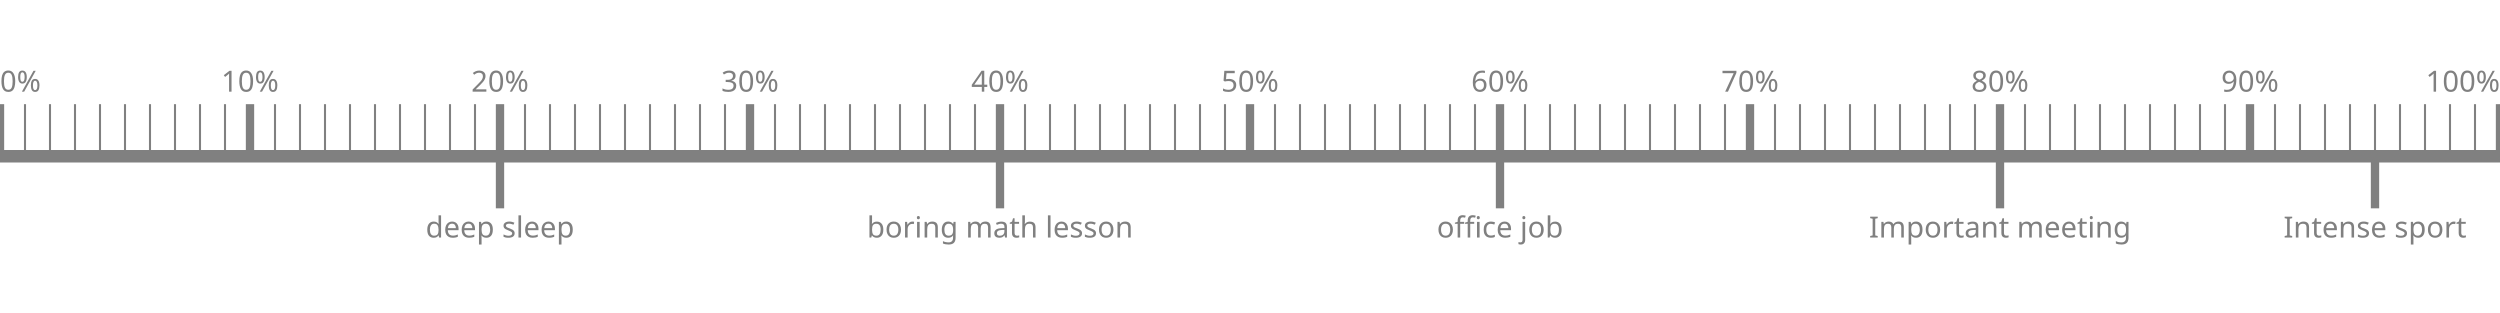
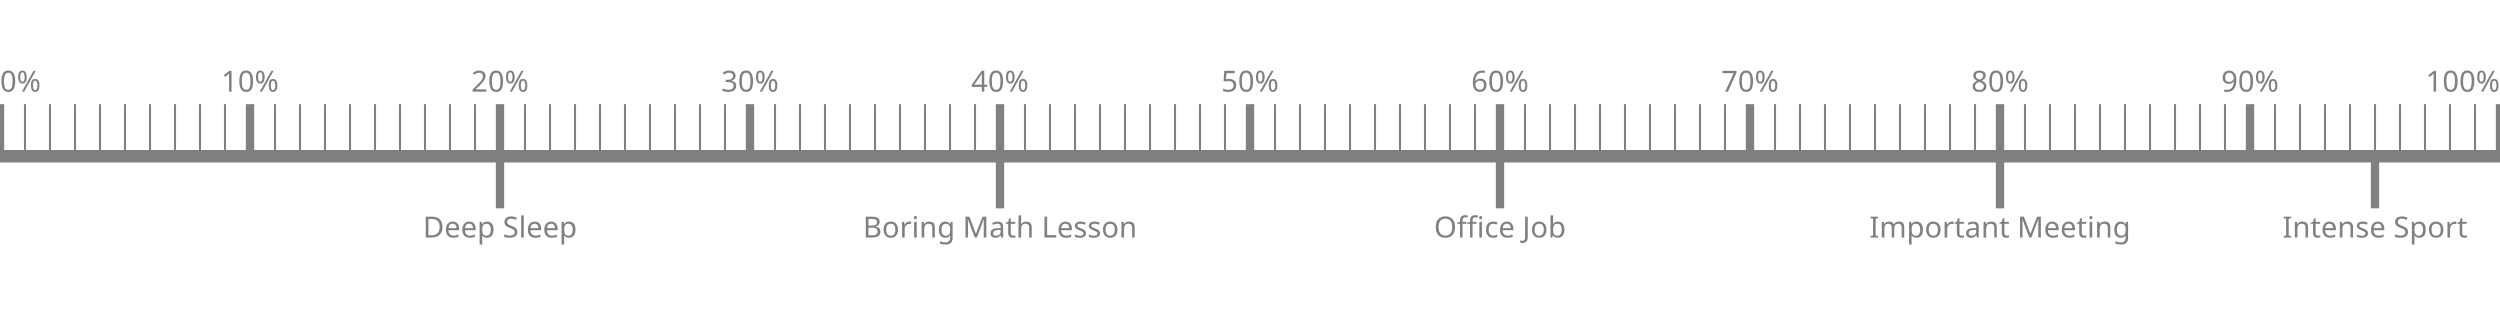
<svg xmlns="http://www.w3.org/2000/svg" width="600" height="75" id="svg2" version="1.1">
  <line stroke="grey" stroke-width="3" fill="None" x1="0" x2="600" y1="37.5" y2="37.5" />
  <line stroke="grey" stroke-width="2" fill="None" x1="120.0" x2="120.0" y1="37.5" y2="50.0" />
-   <text x="120.0" y="57.0" font-family="sans-serif" font-size="7" text-anchor="middle" fill="grey">deep sleep</text>
+   <text x="120.0" y="57.0" font-family="sans-serif" font-size="7" text-anchor="middle" fill="grey">Deep Sleep</text>
  <line stroke="grey" stroke-width="2" fill="None" x1="240.0" x2="240.0" y1="37.5" y2="50.0" />
-   <text x="240.0" y="57.0" font-family="sans-serif" font-size="7" text-anchor="middle" fill="grey">boring math lesson</text>
+   <text x="240.0" y="57.0" font-family="sans-serif" font-size="7" text-anchor="middle" fill="grey">Boring Math Lesson</text>
  <line stroke="grey" stroke-width="2" fill="None" x1="360.0" x2="360.0" y1="37.5" y2="50.0" />
-   <text x="360.0" y="57.0" font-family="sans-serif" font-size="7" text-anchor="middle" fill="grey">office job</text>
+   <text x="360.0" y="57.0" font-family="sans-serif" font-size="7" text-anchor="middle" fill="grey">Office Job</text>
  <line stroke="grey" stroke-width="2" fill="None" x1="480.0" x2="480.0" y1="37.5" y2="50.0" />
-   <text x="480.0" y="57.0" font-family="sans-serif" font-size="7" text-anchor="middle" fill="grey">Important meeting</text>
+   <text x="480.0" y="57.0" font-family="sans-serif" font-size="7" text-anchor="middle" fill="grey">Important Meeting</text>
  <line stroke="grey" stroke-width="2" fill="None" x1="570.0" x2="570.0" y1="37.5" y2="50.0" />
-   <text x="570.0" y="57.0" font-family="sans-serif" font-size="7" text-anchor="middle" fill="grey">Intense sport</text>
+   <text x="570.0" y="57.0" font-family="sans-serif" font-size="7" text-anchor="middle" fill="grey">Intense Sport</text>
  <text x="0.0" y="22.0" font-family="sans-serif" font-size="7" text-anchor="start" fill="grey">0%</text>
  <line stroke="grey" stroke-width="2" fill="None" x1="0.0" x2="0.0" y1="37.5" y2="25.0" />
  <line stroke="grey" stroke-width="0.5" fill="None" x1="6.0" x2="6.0" y1="37.5" y2="25.0" />
  <line stroke="grey" stroke-width="0.5" fill="None" x1="12.0" x2="12.0" y1="37.5" y2="25.0" />
  <line stroke="grey" stroke-width="0.5" fill="None" x1="18.0" x2="18.0" y1="37.5" y2="25.0" />
  <line stroke="grey" stroke-width="0.5" fill="None" x1="24.0" x2="24.0" y1="37.5" y2="25.0" />
  <line stroke="grey" stroke-width="0.5" fill="None" x1="30.0" x2="30.0" y1="37.5" y2="25.0" />
  <line stroke="grey" stroke-width="0.5" fill="None" x1="36.0" x2="36.0" y1="37.5" y2="25.0" />
  <line stroke="grey" stroke-width="0.5" fill="None" x1="42.0" x2="42.0" y1="37.5" y2="25.0" />
  <line stroke="grey" stroke-width="0.5" fill="None" x1="48.0" x2="48.0" y1="37.5" y2="25.0" />
  <line stroke="grey" stroke-width="0.5" fill="None" x1="54.0" x2="54.0" y1="37.5" y2="25.0" />
  <text x="60.0" y="22.0" font-family="sans-serif" font-size="7" text-anchor="middle" fill="grey">10%</text>
  <line stroke="grey" stroke-width="2" fill="None" x1="60.0" x2="60.0" y1="37.5" y2="25.0" />
  <line stroke="grey" stroke-width="0.5" fill="None" x1="66.0" x2="66.0" y1="37.5" y2="25.0" />
  <line stroke="grey" stroke-width="0.5" fill="None" x1="72.0" x2="72.0" y1="37.5" y2="25.0" />
  <line stroke="grey" stroke-width="0.5" fill="None" x1="78.0" x2="78.0" y1="37.5" y2="25.0" />
  <line stroke="grey" stroke-width="0.5" fill="None" x1="84.0" x2="84.0" y1="37.5" y2="25.0" />
  <line stroke="grey" stroke-width="0.5" fill="None" x1="90.0" x2="90.0" y1="37.5" y2="25.0" />
  <line stroke="grey" stroke-width="0.5" fill="None" x1="96.0" x2="96.0" y1="37.5" y2="25.0" />
  <line stroke="grey" stroke-width="0.5" fill="None" x1="102.0" x2="102.0" y1="37.5" y2="25.0" />
  <line stroke="grey" stroke-width="0.5" fill="None" x1="108.0" x2="108.0" y1="37.5" y2="25.0" />
  <line stroke="grey" stroke-width="0.5" fill="None" x1="114.0" x2="114.0" y1="37.5" y2="25.0" />
  <text x="120.0" y="22.0" font-family="sans-serif" font-size="7" text-anchor="middle" fill="grey">20%</text>
  <line stroke="grey" stroke-width="2" fill="None" x1="120.0" x2="120.0" y1="37.5" y2="25.0" />
  <line stroke="grey" stroke-width="0.5" fill="None" x1="126.0" x2="126.0" y1="37.5" y2="25.0" />
  <line stroke="grey" stroke-width="0.5" fill="None" x1="132.0" x2="132.0" y1="37.5" y2="25.0" />
  <line stroke="grey" stroke-width="0.5" fill="None" x1="138.0" x2="138.0" y1="37.5" y2="25.0" />
  <line stroke="grey" stroke-width="0.5" fill="None" x1="144.0" x2="144.0" y1="37.5" y2="25.0" />
  <line stroke="grey" stroke-width="0.5" fill="None" x1="150.0" x2="150.0" y1="37.5" y2="25.0" />
  <line stroke="grey" stroke-width="0.5" fill="None" x1="156.0" x2="156.0" y1="37.5" y2="25.0" />
  <line stroke="grey" stroke-width="0.5" fill="None" x1="162.0" x2="162.0" y1="37.5" y2="25.0" />
  <line stroke="grey" stroke-width="0.5" fill="None" x1="168.0" x2="168.0" y1="37.5" y2="25.0" />
  <line stroke="grey" stroke-width="0.5" fill="None" x1="174.0" x2="174.0" y1="37.5" y2="25.0" />
  <text x="180.0" y="22.0" font-family="sans-serif" font-size="7" text-anchor="middle" fill="grey">30%</text>
  <line stroke="grey" stroke-width="2" fill="None" x1="180.0" x2="180.0" y1="37.5" y2="25.0" />
  <line stroke="grey" stroke-width="0.5" fill="None" x1="186.0" x2="186.0" y1="37.5" y2="25.0" />
  <line stroke="grey" stroke-width="0.5" fill="None" x1="192.0" x2="192.0" y1="37.5" y2="25.0" />
  <line stroke="grey" stroke-width="0.5" fill="None" x1="198.0" x2="198.0" y1="37.5" y2="25.0" />
  <line stroke="grey" stroke-width="0.5" fill="None" x1="204.0" x2="204.0" y1="37.5" y2="25.0" />
  <line stroke="grey" stroke-width="0.5" fill="None" x1="210.0" x2="210.0" y1="37.5" y2="25.0" />
  <line stroke="grey" stroke-width="0.5" fill="None" x1="216.0" x2="216.0" y1="37.5" y2="25.0" />
  <line stroke="grey" stroke-width="0.5" fill="None" x1="222.0" x2="222.0" y1="37.5" y2="25.0" />
  <line stroke="grey" stroke-width="0.5" fill="None" x1="228.0" x2="228.0" y1="37.5" y2="25.0" />
  <line stroke="grey" stroke-width="0.5" fill="None" x1="234.0" x2="234.0" y1="37.5" y2="25.0" />
  <text x="240.0" y="22.0" font-family="sans-serif" font-size="7" text-anchor="middle" fill="grey">40%</text>
  <line stroke="grey" stroke-width="2" fill="None" x1="240.0" x2="240.0" y1="37.5" y2="25.0" />
  <line stroke="grey" stroke-width="0.5" fill="None" x1="246.0" x2="246.0" y1="37.5" y2="25.0" />
  <line stroke="grey" stroke-width="0.5" fill="None" x1="252.0" x2="252.0" y1="37.5" y2="25.0" />
  <line stroke="grey" stroke-width="0.5" fill="None" x1="258.0" x2="258.0" y1="37.5" y2="25.0" />
  <line stroke="grey" stroke-width="0.5" fill="None" x1="264.0" x2="264.0" y1="37.5" y2="25.0" />
  <line stroke="grey" stroke-width="0.5" fill="None" x1="270.0" x2="270.0" y1="37.5" y2="25.0" />
  <line stroke="grey" stroke-width="0.5" fill="None" x1="276.0" x2="276.0" y1="37.5" y2="25.0" />
  <line stroke="grey" stroke-width="0.5" fill="None" x1="282.0" x2="282.0" y1="37.5" y2="25.0" />
  <line stroke="grey" stroke-width="0.5" fill="None" x1="288.0" x2="288.0" y1="37.5" y2="25.0" />
  <line stroke="grey" stroke-width="0.5" fill="None" x1="294.0" x2="294.0" y1="37.5" y2="25.0" />
  <text x="300.0" y="22.0" font-family="sans-serif" font-size="7" text-anchor="middle" fill="grey">50%</text>
  <line stroke="grey" stroke-width="2" fill="None" x1="300.0" x2="300.0" y1="37.5" y2="25.0" />
  <line stroke="grey" stroke-width="0.5" fill="None" x1="306.0" x2="306.0" y1="37.5" y2="25.0" />
  <line stroke="grey" stroke-width="0.5" fill="None" x1="312.0" x2="312.0" y1="37.5" y2="25.0" />
  <line stroke="grey" stroke-width="0.5" fill="None" x1="318.0" x2="318.0" y1="37.5" y2="25.0" />
  <line stroke="grey" stroke-width="0.5" fill="None" x1="324.0" x2="324.0" y1="37.5" y2="25.0" />
  <line stroke="grey" stroke-width="0.5" fill="None" x1="330.0" x2="330.0" y1="37.5" y2="25.0" />
  <line stroke="grey" stroke-width="0.5" fill="None" x1="336.0" x2="336.0" y1="37.5" y2="25.0" />
  <line stroke="grey" stroke-width="0.5" fill="None" x1="342.0" x2="342.0" y1="37.5" y2="25.0" />
  <line stroke="grey" stroke-width="0.5" fill="None" x1="348.0" x2="348.0" y1="37.5" y2="25.0" />
  <line stroke="grey" stroke-width="0.5" fill="None" x1="354.0" x2="354.0" y1="37.5" y2="25.0" />
  <text x="360.0" y="22.0" font-family="sans-serif" font-size="7" text-anchor="middle" fill="grey">60%</text>
  <line stroke="grey" stroke-width="2" fill="None" x1="360.0" x2="360.0" y1="37.5" y2="25.0" />
  <line stroke="grey" stroke-width="0.5" fill="None" x1="366.0" x2="366.0" y1="37.5" y2="25.0" />
  <line stroke="grey" stroke-width="0.5" fill="None" x1="372.0" x2="372.0" y1="37.5" y2="25.0" />
  <line stroke="grey" stroke-width="0.5" fill="None" x1="378.0" x2="378.0" y1="37.5" y2="25.0" />
  <line stroke="grey" stroke-width="0.5" fill="None" x1="384.0" x2="384.0" y1="37.5" y2="25.0" />
  <line stroke="grey" stroke-width="0.5" fill="None" x1="390.0" x2="390.0" y1="37.5" y2="25.0" />
  <line stroke="grey" stroke-width="0.5" fill="None" x1="396.0" x2="396.0" y1="37.5" y2="25.0" />
  <line stroke="grey" stroke-width="0.5" fill="None" x1="402.0" x2="402.0" y1="37.5" y2="25.0" />
  <line stroke="grey" stroke-width="0.5" fill="None" x1="408.0" x2="408.0" y1="37.5" y2="25.0" />
  <line stroke="grey" stroke-width="0.5" fill="None" x1="414.0" x2="414.0" y1="37.5" y2="25.0" />
  <text x="420.0" y="22.0" font-family="sans-serif" font-size="7" text-anchor="middle" fill="grey">70%</text>
  <line stroke="grey" stroke-width="2" fill="None" x1="420.0" x2="420.0" y1="37.5" y2="25.0" />
  <line stroke="grey" stroke-width="0.5" fill="None" x1="426.0" x2="426.0" y1="37.5" y2="25.0" />
  <line stroke="grey" stroke-width="0.5" fill="None" x1="432.0" x2="432.0" y1="37.5" y2="25.0" />
  <line stroke="grey" stroke-width="0.5" fill="None" x1="438.0" x2="438.0" y1="37.5" y2="25.0" />
  <line stroke="grey" stroke-width="0.5" fill="None" x1="444.0" x2="444.0" y1="37.5" y2="25.0" />
  <line stroke="grey" stroke-width="0.5" fill="None" x1="450.0" x2="450.0" y1="37.5" y2="25.0" />
  <line stroke="grey" stroke-width="0.5" fill="None" x1="456.0" x2="456.0" y1="37.5" y2="25.0" />
  <line stroke="grey" stroke-width="0.5" fill="None" x1="462.0" x2="462.0" y1="37.5" y2="25.0" />
  <line stroke="grey" stroke-width="0.5" fill="None" x1="468.0" x2="468.0" y1="37.5" y2="25.0" />
  <line stroke="grey" stroke-width="0.5" fill="None" x1="474.0" x2="474.0" y1="37.5" y2="25.0" />
  <text x="480.0" y="22.0" font-family="sans-serif" font-size="7" text-anchor="middle" fill="grey">80%</text>
  <line stroke="grey" stroke-width="2" fill="None" x1="480.0" x2="480.0" y1="37.5" y2="25.0" />
  <line stroke="grey" stroke-width="0.5" fill="None" x1="486.0" x2="486.0" y1="37.5" y2="25.0" />
  <line stroke="grey" stroke-width="0.5" fill="None" x1="492.0" x2="492.0" y1="37.5" y2="25.0" />
  <line stroke="grey" stroke-width="0.5" fill="None" x1="498.0" x2="498.0" y1="37.5" y2="25.0" />
  <line stroke="grey" stroke-width="0.5" fill="None" x1="504.0" x2="504.0" y1="37.5" y2="25.0" />
  <line stroke="grey" stroke-width="0.5" fill="None" x1="510.0" x2="510.0" y1="37.5" y2="25.0" />
  <line stroke="grey" stroke-width="0.5" fill="None" x1="516.0" x2="516.0" y1="37.5" y2="25.0" />
  <line stroke="grey" stroke-width="0.5" fill="None" x1="522.0" x2="522.0" y1="37.5" y2="25.0" />
  <line stroke="grey" stroke-width="0.5" fill="None" x1="528.0" x2="528.0" y1="37.5" y2="25.0" />
  <line stroke="grey" stroke-width="0.5" fill="None" x1="534.0" x2="534.0" y1="37.5" y2="25.0" />
  <text x="540.0" y="22.0" font-family="sans-serif" font-size="7" text-anchor="middle" fill="grey">90%</text>
  <line stroke="grey" stroke-width="2" fill="None" x1="540.0" x2="540.0" y1="37.5" y2="25.0" />
  <line stroke="grey" stroke-width="0.5" fill="None" x1="546.0" x2="546.0" y1="37.5" y2="25.0" />
  <line stroke="grey" stroke-width="0.5" fill="None" x1="552.0" x2="552.0" y1="37.5" y2="25.0" />
  <line stroke="grey" stroke-width="0.5" fill="None" x1="558.0" x2="558.0" y1="37.5" y2="25.0" />
  <line stroke="grey" stroke-width="0.5" fill="None" x1="564.0" x2="564.0" y1="37.5" y2="25.0" />
  <line stroke="grey" stroke-width="0.5" fill="None" x1="570.0" x2="570.0" y1="37.5" y2="25.0" />
  <line stroke="grey" stroke-width="0.5" fill="None" x1="576.0" x2="576.0" y1="37.5" y2="25.0" />
  <line stroke="grey" stroke-width="0.5" fill="None" x1="582.0" x2="582.0" y1="37.5" y2="25.0" />
  <line stroke="grey" stroke-width="0.5" fill="None" x1="588.0" x2="588.0" y1="37.5" y2="25.0" />
  <line stroke="grey" stroke-width="0.5" fill="None" x1="594.0" x2="594.0" y1="37.5" y2="25.0" />
  <text x="600.0" y="22.0" font-family="sans-serif" font-size="7" text-anchor="end" fill="grey">100%</text>
  <line stroke="grey" stroke-width="2" fill="None" x1="600.0" x2="600.0" y1="37.5" y2="25.0" />
</svg>
